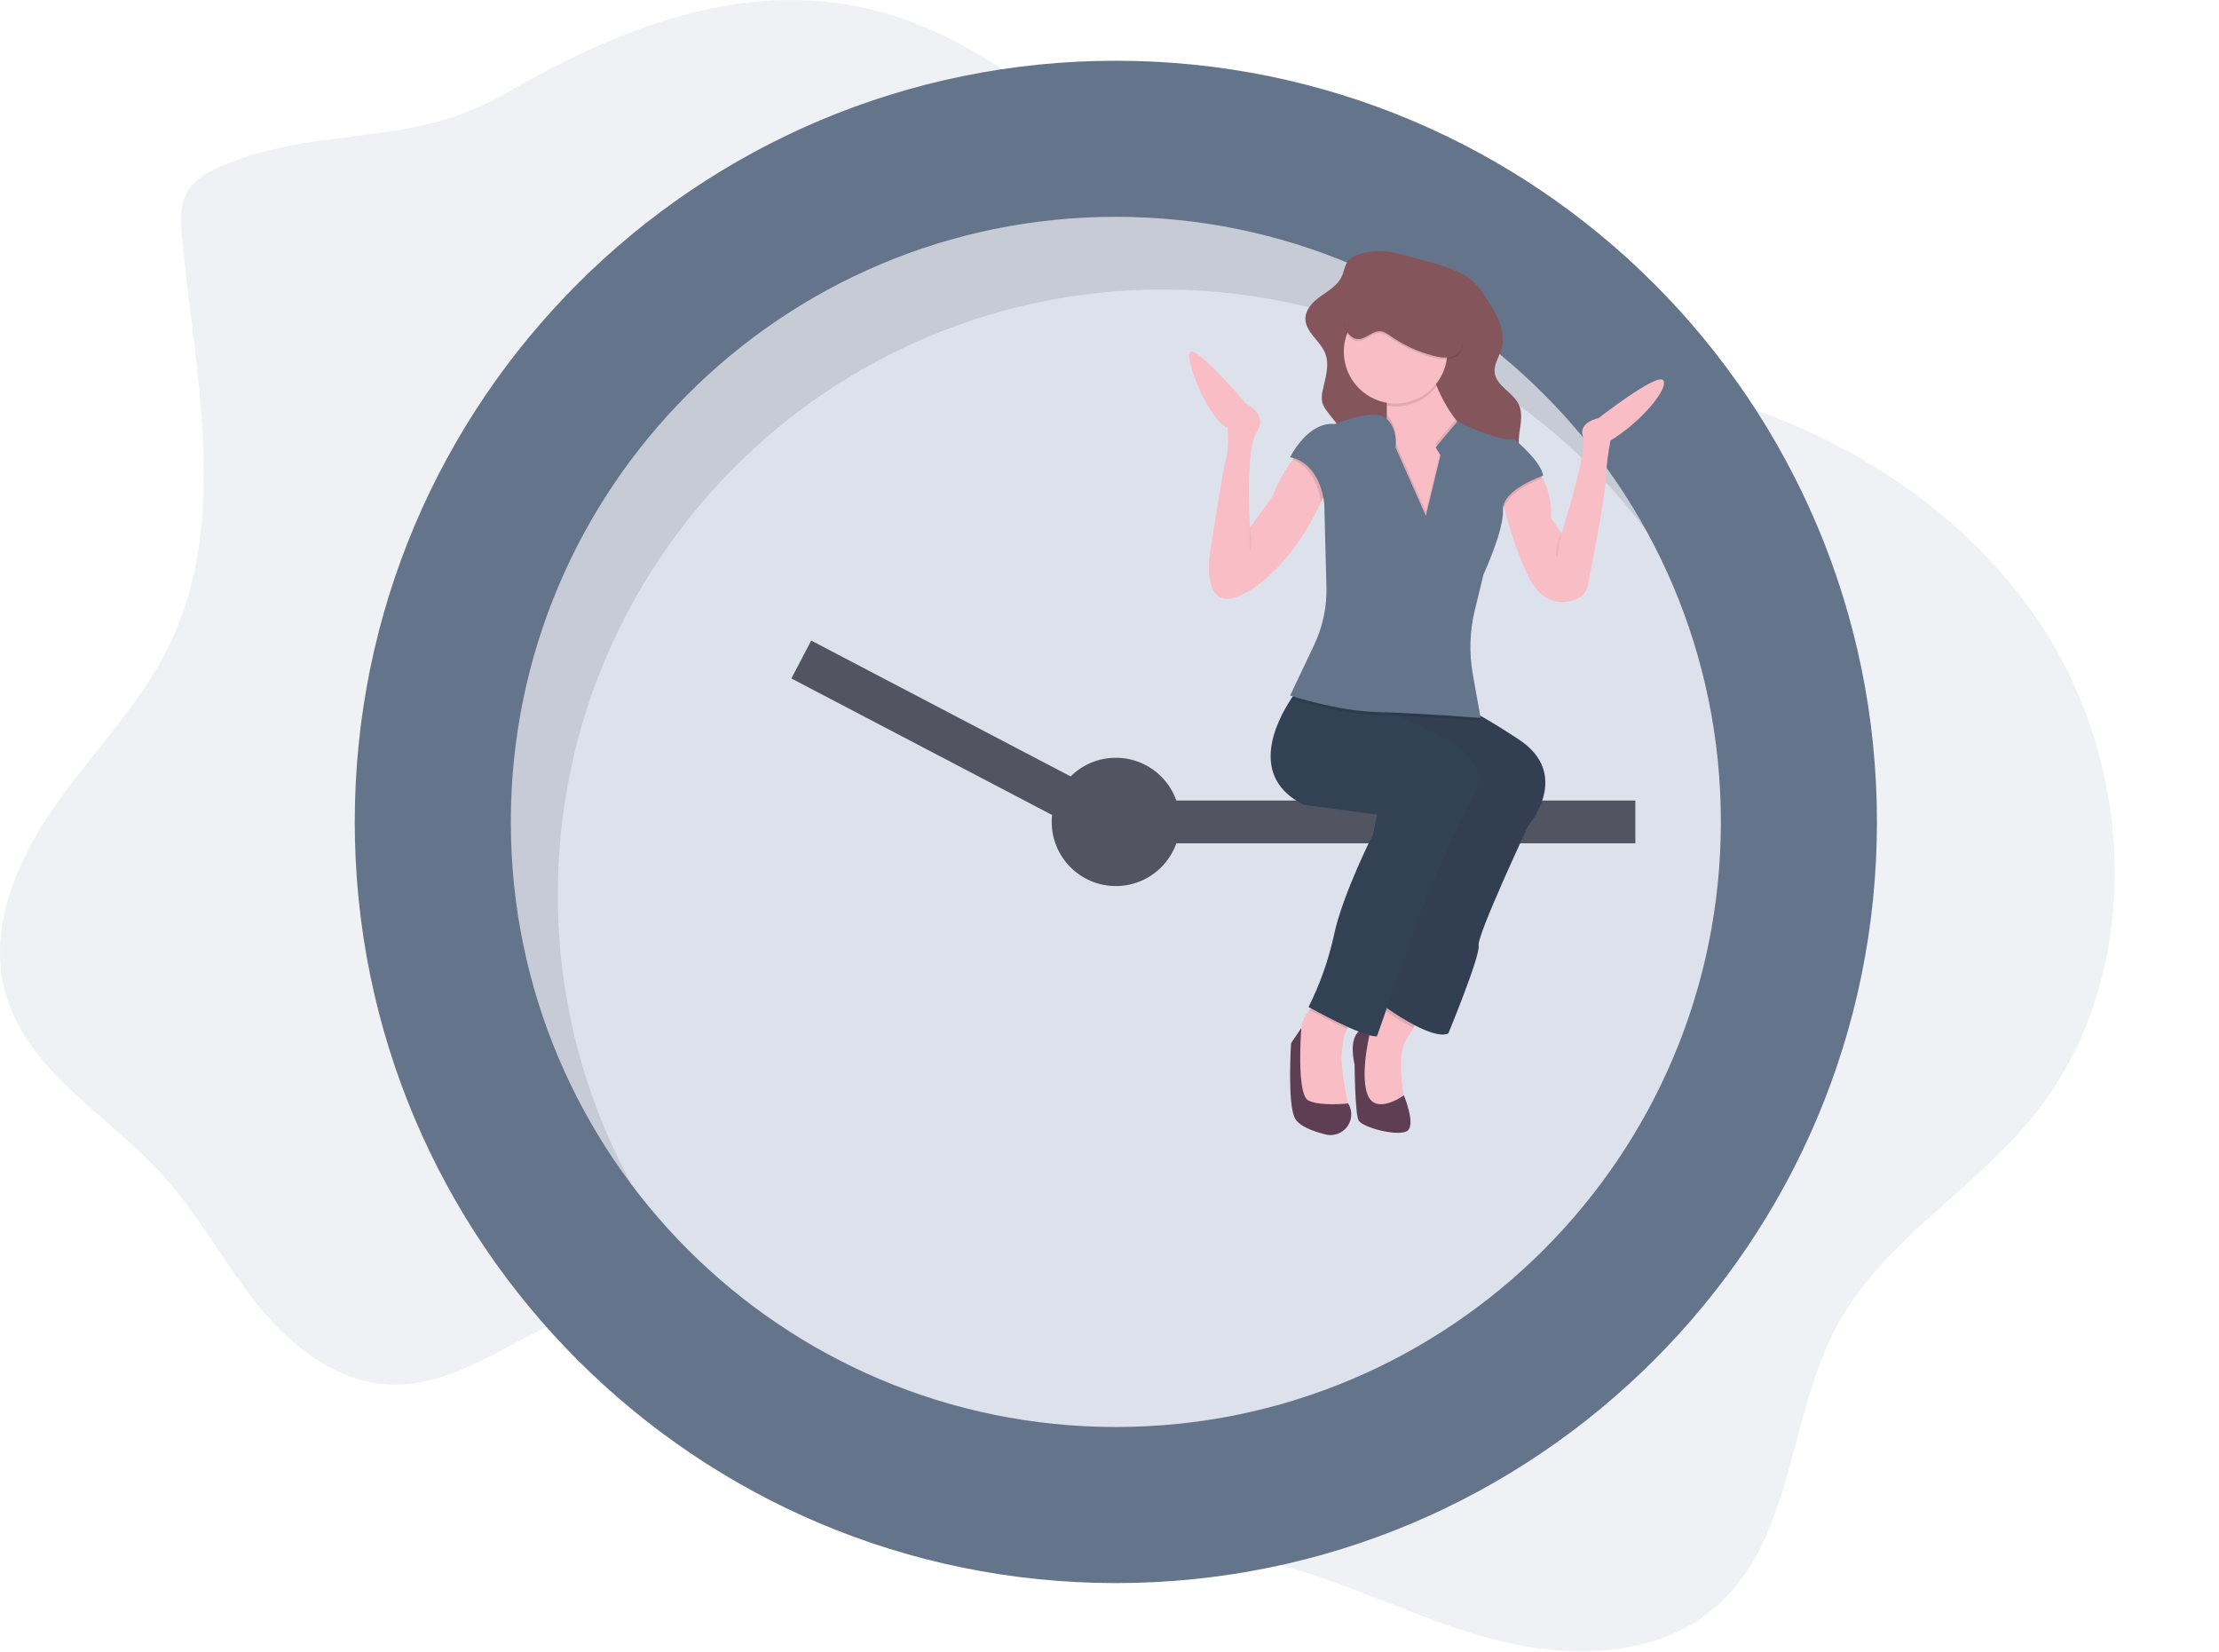
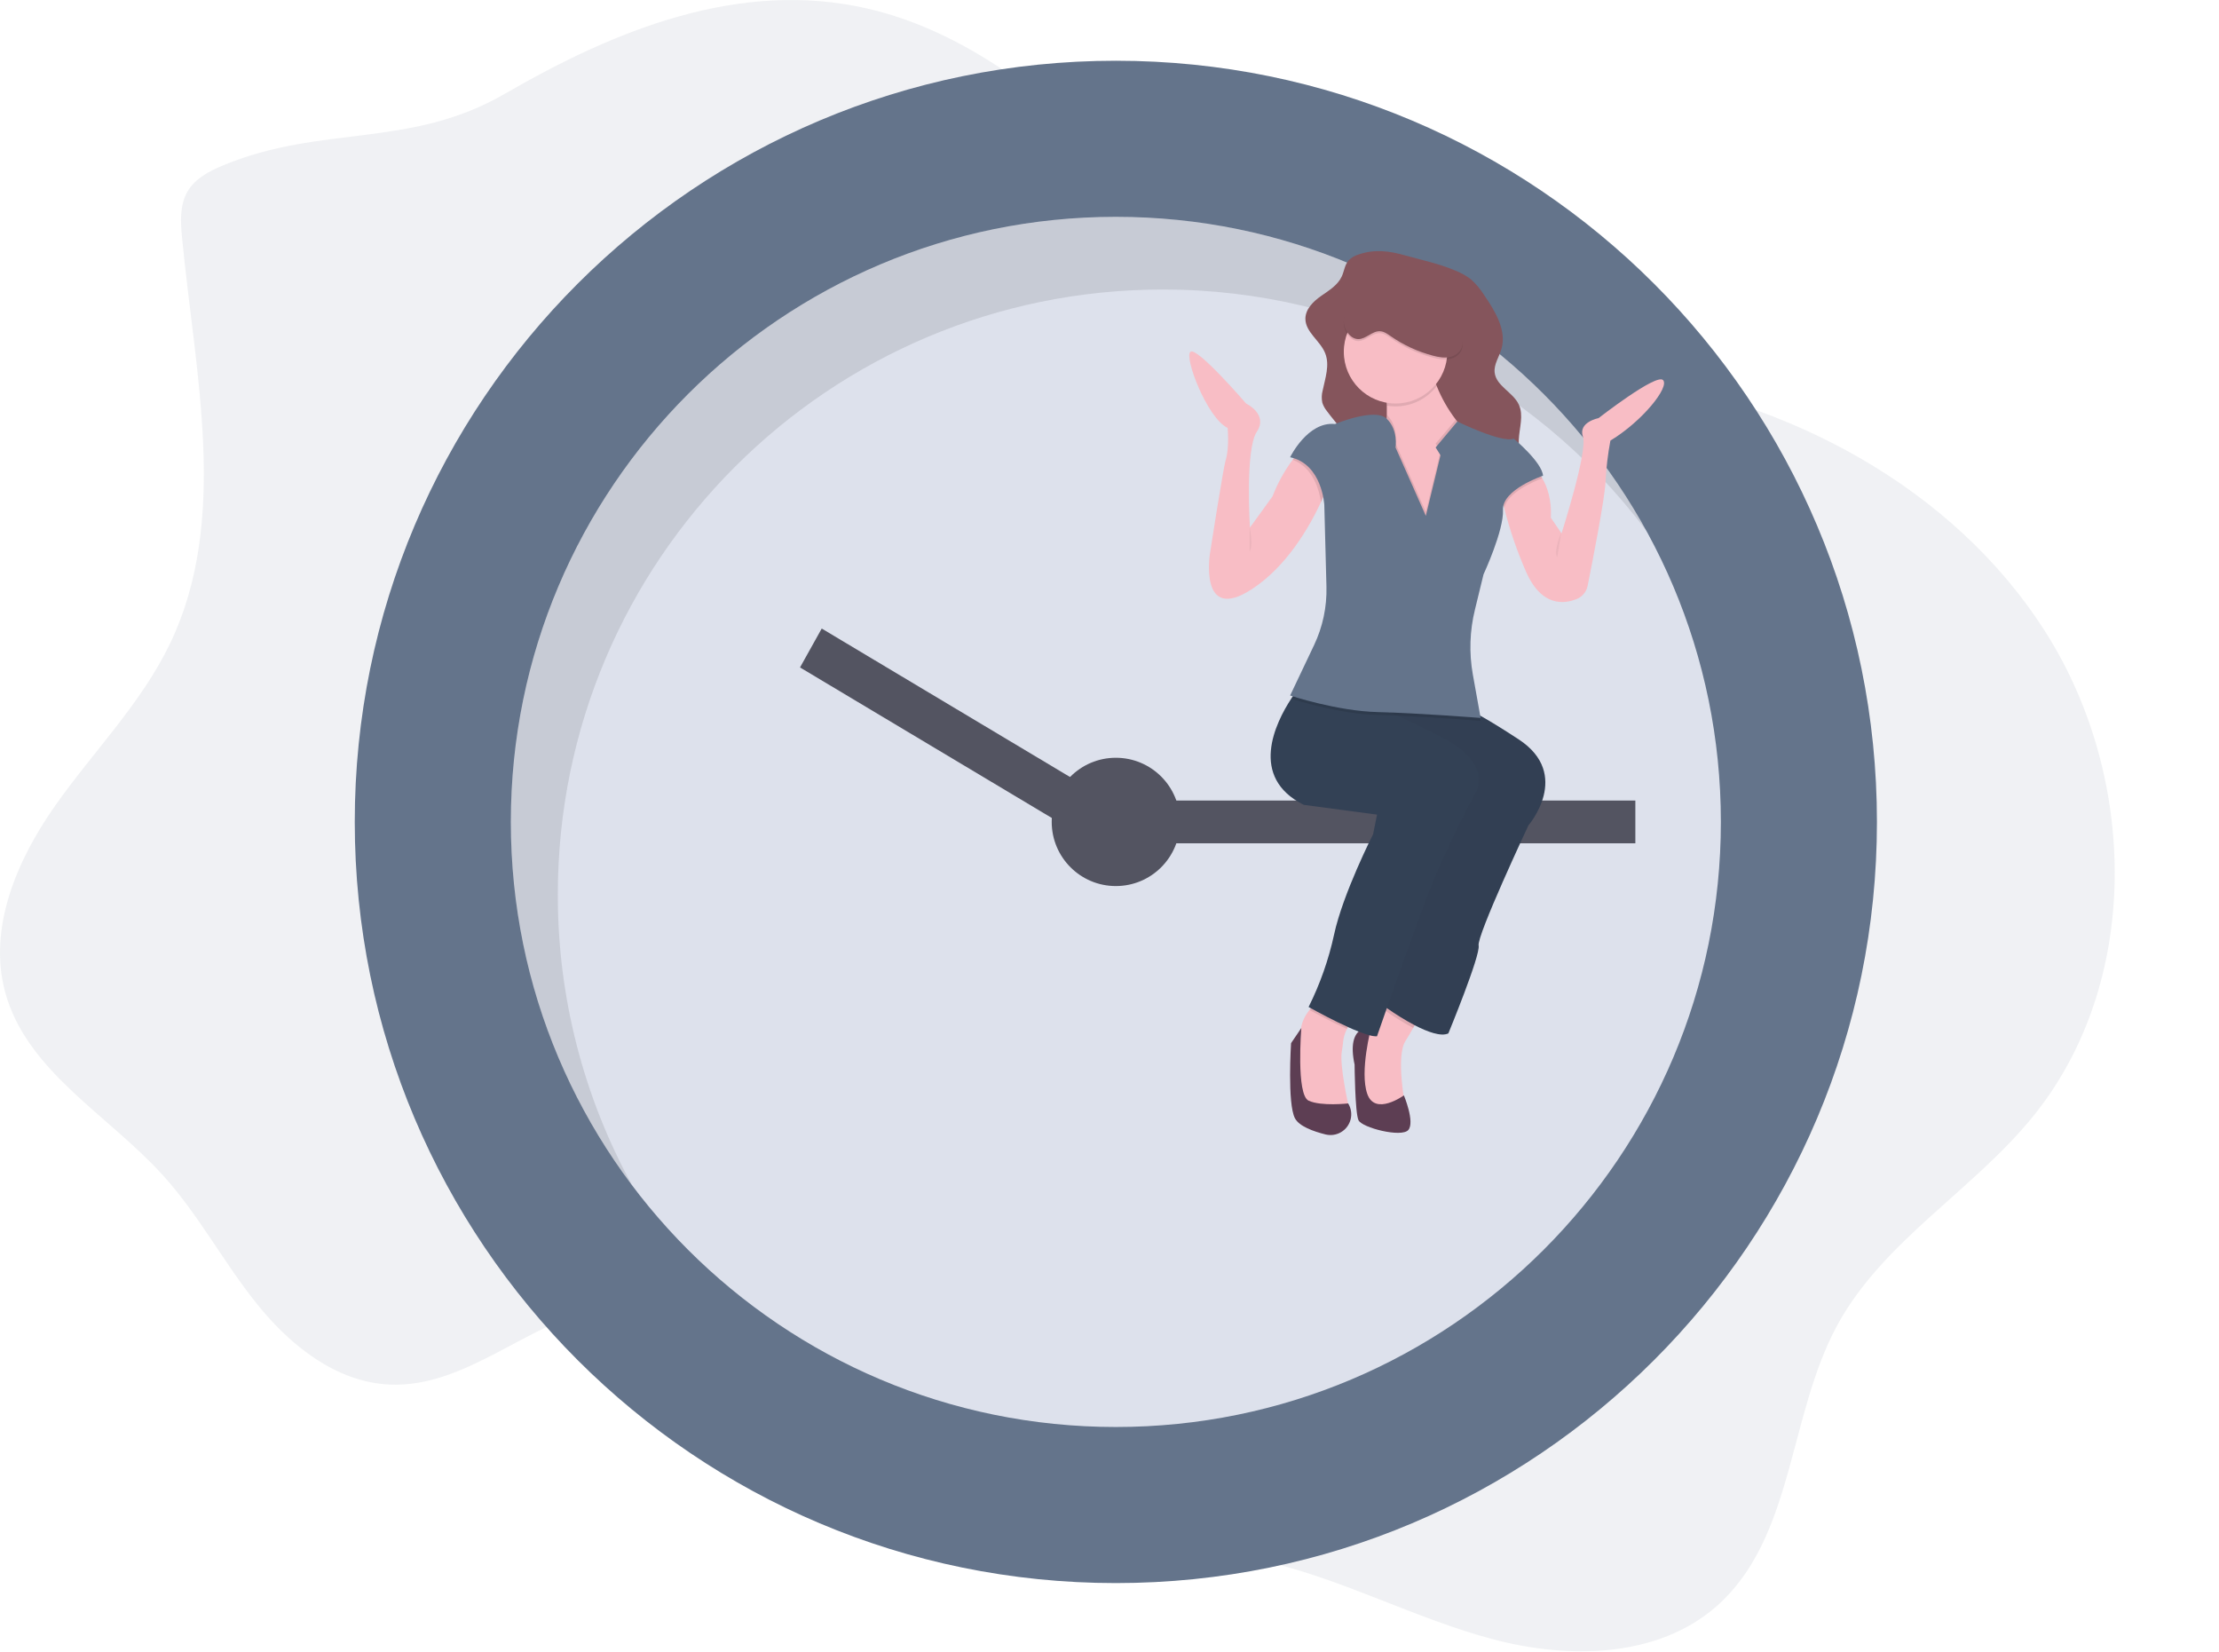
<svg xmlns="http://www.w3.org/2000/svg" version="1.1" id="_x32_b8e3008-3352-469a-8231-8c916447ef06" x="0px" y="0px" viewBox="0 0 1037.94 772.29" style="enable-background:new 0 0 1037.94 772.29;" xml:space="preserve">
  <style type="text/css">
	.st0{opacity:0.1;fill:#64748B;enable-background:new    ;}
	.st1{fill:#64748B;}
	.st2{fill:#DDE1EC;}
- 	.st3{opacity:0.1;}
- 	.st4{fill:#535461;}
+ 	.st3{fill:#535461;}
+ 	.st4{opacity:0.1;}
	.st5{fill:#F8BDC5;}
	.st6{fill:#334155;}
	.st7{opacity:0.03;}
	.st8{fill:#5D3E53;}
	.st9{fill:#85555C;}
	.st10{opacity:0.05;enable-background:new    ;}
</style>
  <path class="st0" d="M104.4,77.33c-6.46,2.68-13.09,6.12-16.64,12.15c-3.76,6.37-3.31,14.28-2.61,21.65  c6.1,63.92,22.17,131.9-5.58,189.8c-13.47,28.09-36,50.6-53.92,76.11C7.73,402.55-5.8,434.4,2.52,464.41  c10.16,36.67,48.08,57,73.64,85.22c16.73,18.45,28.46,40.87,44.07,60.28s37,36.51,61.92,37.65c35.84,1.65,65-29.3,100.14-36.47  c36-7.34,72.25,11.34,101.44,33.7s55.74,49.45,89.75,63.41c37.56,15.43,79.9,13.07,119.44,22.34c36,8.45,69.14,26.42,104.88,36  s77.63,9,105.32-15.47c36.09-32,33.25-89,56.3-131.33c21.41-39.33,63.32-62.81,91.53-97.58c50.76-62.58,49.1-158.23,6-226.29  s-121.17-109.27-201-120c-36-4.83-73.07-4.17-107.68-15.16C555.63,131.31,500.5,25.97,405.92,4.05  C345.8-9.86,287.33,14.23,236.12,43.88C191.67,69.62,150.66,58.14,104.4,77.33z" />
  <circle class="st1" cx="521.94" cy="384.41" r="356" />
  <circle class="st2" cx="521.94" cy="384.41" r="283" />
-   <rect x="538.94" y="374.41" class="st4" width="226" height="20" />
-   <rect x="435.91" y="265.44" transform="matrix(0.4639 -0.8859 0.8859 0.4639 -67.2031 580.3463)" class="st4" width="20" height="160.52" />
-   <circle class="st4" cx="521.94" cy="384.41" r="30" />
-   <g class="st3">
+   <rect x="538.94" y="374.41" class="st3" width="226" height="20" />
+   <circle class="st3" cx="521.94" cy="384.41" r="30" />
+   <g class="st4">
    <path d="M260.92,418.41c0-156.3,126.7-283,283-283c88.94-0.08,172.74,41.73,226.16,112.84   c-48.16-87.52-141.16-146.84-248.16-146.84c-156.3,0-283,126.7-283,283c-0.09,61.4,19.88,121.15,56.87,170.16   C272.85,512.86,260.85,466.01,260.92,418.41z" />
  </g>
  <path class="st5" d="M666.03,471.45c0,0-2.11,4.23-5,9.31c-1.13,2-2.39,4.15-3.68,6.22c-4.57,7.31,0,30.6,0,30.6l-10,1.37l-10-5  l-1.83-16.9v-12.36l11.4-12.75l5-5.52L666.03,471.45z" />
-   <g class="st3">
+   <g class="st4">
    <path d="M666.03,471.45c0,0-2.11,4.23-5,9.31c-4.41-2.36-8.68-4.98-12.78-7.86l-0.88-0.62l-0.47-0.34l5-5.52L666.03,471.45z" />
  </g>
  <path class="st6" d="M714.92,386.03c0,0-24.21,51.61-23.29,56.18s-14.16,41.11-14.16,41.11c-3.44,1.62-9.76-0.71-15.72-3.8  c-4.49-2.4-8.84-5.07-13-8l-0.88-0.62l-0.53-0.38l39.74-110.08l-35.16-25.79l-2.6-1.91l-15.72-11.6l48,8.68c0,0,1.67-0.21,10.5,4.73  c4.24,2.37,10.13,5.92,18.27,11.26C735.46,362.28,714.92,386.03,714.92,386.03z" />
  <g class="st7">
    <path d="M714.92,386.03c0,0-24.21,51.61-23.29,56.18s-14.16,41.11-14.16,41.11c-3.44,1.62-9.76-0.71-15.72-3.8   c-4.49-2.4-8.84-5.07-13-8l-0.88-0.62l-0.53-0.38l39.74-110.08l-35.16-25.79l-2.6-1.91l-15.72-11.6l48,8.68   c0,0,1.67-0.21,10.5,4.73c4.24,2.37,10.13,5.92,18.27,11.26C735.46,362.28,714.92,386.03,714.92,386.03z" />
  </g>
  <path class="st8" d="M641.37,480.58c0,0-11.88-1.83-7.76,17.36c0,0,0.18,22.5,1.83,26s20.1,8.22,23.29,4.57s-2.06-16.21-2.06-16.21  s-13.47,9.82-17.13-0.69S641.37,480.58,641.37,480.58z" />
  <path class="st5" d="M633.14,476.93c-1.3,1.23-2.35,2.7-3.11,4.32c-0.94,1.84-1.54,3.83-1.77,5.88c-0.12,1.56-0.37,3.11-0.63,4.65  c-1.14,6.51,3.23,25.8,3.23,25.8l-17.36,2.74l-6.39-6.85l-1.37-15.07c1.71-5.17,2.63-10.56,2.74-16c0-3.93,2-7.44,4-10  c1.36-1.71,2.91-3.25,4.63-4.59C617.11,467.81,636.8,473.73,633.14,476.93z" />
-   <g class="st3">
+   <g class="st4">
    <path d="M633.14,476.93c-1.3,1.23-2.35,2.7-3.11,4.32c-7.11-3.21-14.58-7.26-17.3-8.76l-0.21-0.11c1.36-1.71,2.91-3.25,4.63-4.59   C617.15,467.79,636.8,473.73,633.14,476.93z" />
  </g>
  <path class="st6" d="M689.33,372.33c0,0-11.41,21.47-18.73,39.28c-4.8,11.7-14.72,39.56-21,57.3l-0.92,2.62  c-2.76,7.85-4.6,13.16-4.6,13.16c-1.22,0.01-2.43-0.17-3.59-0.53c-1.08-0.29-2.29-0.68-3.58-1.16l-1.45-0.55  c-1.44-0.56-3-1.21-4.49-1.89c-7.26-3.24-15-7.46-17.81-9l-1.06-0.59c5.36-10.74,9.36-22.1,11.91-33.83  c4.11-19.18,18.27-47,18.27-47l1.83-9.14l-34.26-4.57c-25.81-12.9-13.27-38.33-5.9-49.62c1.26-1.96,2.62-3.85,4.07-5.67l27.41,6  c0,0,4.32,1.38,13.92,5.63l4.41,2c5.38,2.47,12,5.65,20,9.73C700.74,358.14,689.33,372.33,689.33,372.33z" />
  <path class="st8" d="M630.69,516.21c2.73,4.61,1.22,10.56-3.39,13.29c-2.2,1.31-4.83,1.69-7.31,1.07  c-5.61-1.39-12.26-3.77-14.26-7.52c-3.65-6.85-1.83-35.17-1.83-35.17l4.8-7.08c0,0-2.51,31.29,3.43,34s18.5,1.27,18.5,1.27  L630.69,516.21z" />
  <path class="st9" d="M635.55,119c-1.82,0.51-3.48,1.49-4.8,2.85c-1.8,2.1-2,5.1-3.22,7.61c-1.9,4-6,6.45-9.64,9  s-7.27,6.14-7.29,10.6c0,6.34,7,10.32,9.28,16.21c2.17,5.5,0,11.61-1.21,17.4c-0.5,1.87-0.55,3.84-0.14,5.74  c0.48,1.41,1.2,2.72,2.14,3.87c4.41,6,9.89,11.32,12.84,18.15c2.24,5.19,2.86,10.92,3.45,16.55c0.85,8.1,1.7,16.35,0.16,24.35  c-0.15,0.48-0.15,0.99,0,1.47c0.26,0.46,0.68,0.81,1.17,1c11.92,5.79,26.28,0.82,32.08-11.1c0.14-0.3,0.28-0.6,0.41-0.9  c2-4.53,2.77-10,6.73-12.94c0.46-0.38,1.02-0.63,1.61-0.73c0.93,0.03,1.84,0.33,2.6,0.87c5.14,2.78,11.37,2.86,17.1,1.72  c3.46-0.69,7-1.92,9.29-4.62c4.51-5.36,2-13.37,2.3-20.36c0.24-5.59,2.39-11.49,0-16.55c-2.7-5.78-10.63-8.68-11.29-15  c-0.4-3.78,2.06-7.21,3.15-10.85c2.59-8.73-2.79-17.63-7.93-25.14c-1.73-2.8-3.85-5.34-6.29-7.55c-2.31-1.76-4.85-3.17-7.56-4.2  c-7.53-3.17-15.21-4.77-23-6.93C650.03,117.39,643.16,116.4,635.55,119z" />
  <path class="st5" d="M673.8,249.46h-26.5v-42.94c0.79-4.12,1.25-8.3,1.38-12.5c0-1.41,0-2.85,0-4.3  c-0.25-5.12-1.31-10.23-4.09-13.35c-7.31-8.22,23.75-6.85,23.75-6.85c0.95,3.77,2.19,7.47,3.7,11.06c2.25,5.6,5.24,10.87,8.9,15.67  c3.22,4.27,7.34,7.78,12.07,10.27C711.25,215.66,673.8,249.46,673.8,249.46z" />
-   <g class="st3">
+   <g class="st4">
    <path d="M672.01,180.58c-5.48,7.15-14.48,10.67-23.36,9.14c-0.25-5.12-1.31-10.23-4.09-13.35c-7.31-8.22,23.75-6.85,23.75-6.85   C669.26,173.29,670.5,176.99,672.01,180.58z" />
  </g>
  <circle class="st5" cx="652.78" cy="164.51" r="24.21" />
  <path class="st5" d="M753.27,206.07c-1.19,6.34-1.95,12.74-2.28,19.18c-0.37,8.23-6.23,38.07-8.37,48.72  c-0.55,2.77-2.45,5.09-5.06,6.17c-5.94,2.43-16.74,3.79-24-13.32c-4.09-9.41-7.41-19.15-9.93-29.1c-0.89-3.35-1.56-6.75-2-10.18  l16-8.68c1.51,1.41,2.78,3.05,3.78,4.85c2.21,3.79,4.48,9.87,4,18.44l5,7.31c0,0,12.33-38.37,10-45.22s7.31-8.68,7.31-8.68  s26.95-21,30.15-17.81S768.34,196.93,753.27,206.07z" />
  <path class="st5" d="M622.18,224.34c-1.25,3.57-2.68,7.08-4.3,10.5c-5.38,11.57-15.92,30-32.24,40.66  C560.52,291.94,566,258.6,566,258.6s6.15-39.64,7.31-43.39c1.83-5.94,0.91-15.07,0.91-15.07c-9.59-4.57-20.55-33.34-17.36-35.63  s26,24.21,26,24.21s10.51,5,5,13.25s-3.2,44.76-3.2,44.76l10.57-14.59c2.35-6.09,5.51-11.83,9.39-17.08c2-2.73,3.4-4.38,3.4-4.38  L622.18,224.34z" />
-   <g class="st3">
+   <g class="st4">
    <path d="M721.42,223.71c-3.36,1.24-16.37,6.49-17.81,14c-0.89-3.35-1.56-6.75-2-10.18l16-8.68   C719.13,220.26,720.41,221.9,721.42,223.71z" />
  </g>
-   <g class="st3">
+   <g class="st4">
    <path d="M622.18,224.34c-1.25,3.57-2.68,7.08-4.3,10.5c-0.62-4.52-3.17-16.08-13.26-19.81c2-2.73,3.4-4.38,3.4-4.38L622.18,224.34z   " />
  </g>
-   <g class="st3">
+   <g class="st4">
    <path d="M673.8,249.46h-26.5v-42.94c0.79-4.12,1.25-8.3,1.38-12.5c5.45,5.26,4.1,13.41,4.1,13.41l14.16,32l6.86-28.29l-2.28-3.65   l9.4-11.18c3.22,4.27,7.34,7.78,12.07,10.27C711.25,215.66,673.8,249.46,673.8,249.46z" />
  </g>
-   <g class="st3">
+   <g class="st4">
    <path d="M692.52,337.14c0,0-20.76-1.65-38.77-2.43l-1.81-0.08c-2.56-0.1-5-0.18-7.39-0.24c-17.48-0.42-37.25-6.53-40.61-7.6   c1.26-1.95,2.62-3.84,4.08-5.65l27.41,6c0,0,4.32,1.38,13.92,5.63l-15.75-11.63l48,8.68c0,0,1.67-0.21,10.5,4.73L692.52,337.14z" />
  </g>
-   <path class="st1" d="M673.8,212.92l-2.28-3.65l10.14-12.13c0,0,20.91,10.25,26.39,8c0,0,13.25,11,13.7,17.36  c0,0-19.18,6.39-18.73,16s-9.1,30.14-9.1,30.14l-4,16.42c-2.46,9.95-2.8,20.31-1,30.4l3.65,20.33c0,0-28.78-2.28-48-2.74  c-19.22-0.46-41.11-7.76-41.11-7.76l11.21-23.59c4.04-8.51,6.02-17.86,5.78-27.28l-1-38.19c0,0-0.91-19.18-16-22.38  c0,0,8.22-16.9,21-15.53c0,0,18.62-7.77,24.15-2.52c5.53,5.25,4.17,13.48,4.17,13.48l14.16,32L673.8,212.92z" />
-   <g class="st3">
+   <path class="st1" d="M673.8,212.92l-2.28-3.65l10.14-12.13c0,0,20.91,10.25,26.39,8c0,0,13.25,11,13.7,17.36  c0,0-19.18,6.39-18.73,16s-9.1,30.14-9.1,30.14l-4,16.42c-2.46,9.95-2.8,20.31-1,30.4l3.65,20.33c0,0-28.78-2.28-48-2.74  s-41.11-7.76-41.11-7.76l11.21-23.59c4.04-8.51,6.02-17.86,5.78-27.28l-1-38.19c0,0-0.91-19.18-16-22.38c0,0,8.22-16.9,21-15.53  c0,0,18.62-7.77,24.15-2.52s4.17,13.48,4.17,13.48l14.16,32L673.8,212.92z" />
+   <g class="st4">
    <path d="M635.31,159.52c3.67,0,6.55-3.89,10.22-3.69c1.9,0.1,3.53,1.31,5.1,2.4c5.93,4.11,12.53,7.15,19.51,9   c2.71,0.72,5.58,1.26,8.3,0.6s5.27-2.8,5.58-5.59c0.08-1.23-0.09-2.46-0.48-3.63c-3.08-10.73-10.05-19.92-19.54-25.79   c-3.8-2.33-8.44-4.11-12.65-2.65c-3.8,1.31-6.25,4.87-9,7.8c-2.07,2.19-4.43,4.1-7,5.68c-2,1.21-5,2-6.15,4.22   C627.03,152.01,630.44,159.48,635.31,159.52z" />
  </g>
  <path class="st9" d="M635.31,158.61c3.67,0,6.55-3.89,10.22-3.69c1.9,0.1,3.53,1.31,5.1,2.4c5.93,4.11,12.53,7.15,19.51,9  c2.71,0.72,5.58,1.26,8.3,0.6s5.27-2.8,5.58-5.59c0.08-1.23-0.09-2.46-0.48-3.63c-3.08-10.73-10.05-19.92-19.54-25.79  c-3.8-2.33-8.44-4.11-12.65-2.65c-3.8,1.31-6.25,4.87-9,7.8c-2.07,2.19-4.43,4.1-7,5.68c-2,1.21-5,2-6.15,4.22  C627.03,151.14,630.44,158.56,635.31,158.61z" />
  <path class="st10" d="M730.21,249.23c0,0-3.65,8.68-1.83,11.42" />
  <path class="st10" d="M584.5,246.49c0,0,1.83,8.68,0,11.42" />
+   <polygon class="st3" points="384.36,293.97 521.94,376.22 511.8,394.41 374.21,312.16 " />
</svg>
